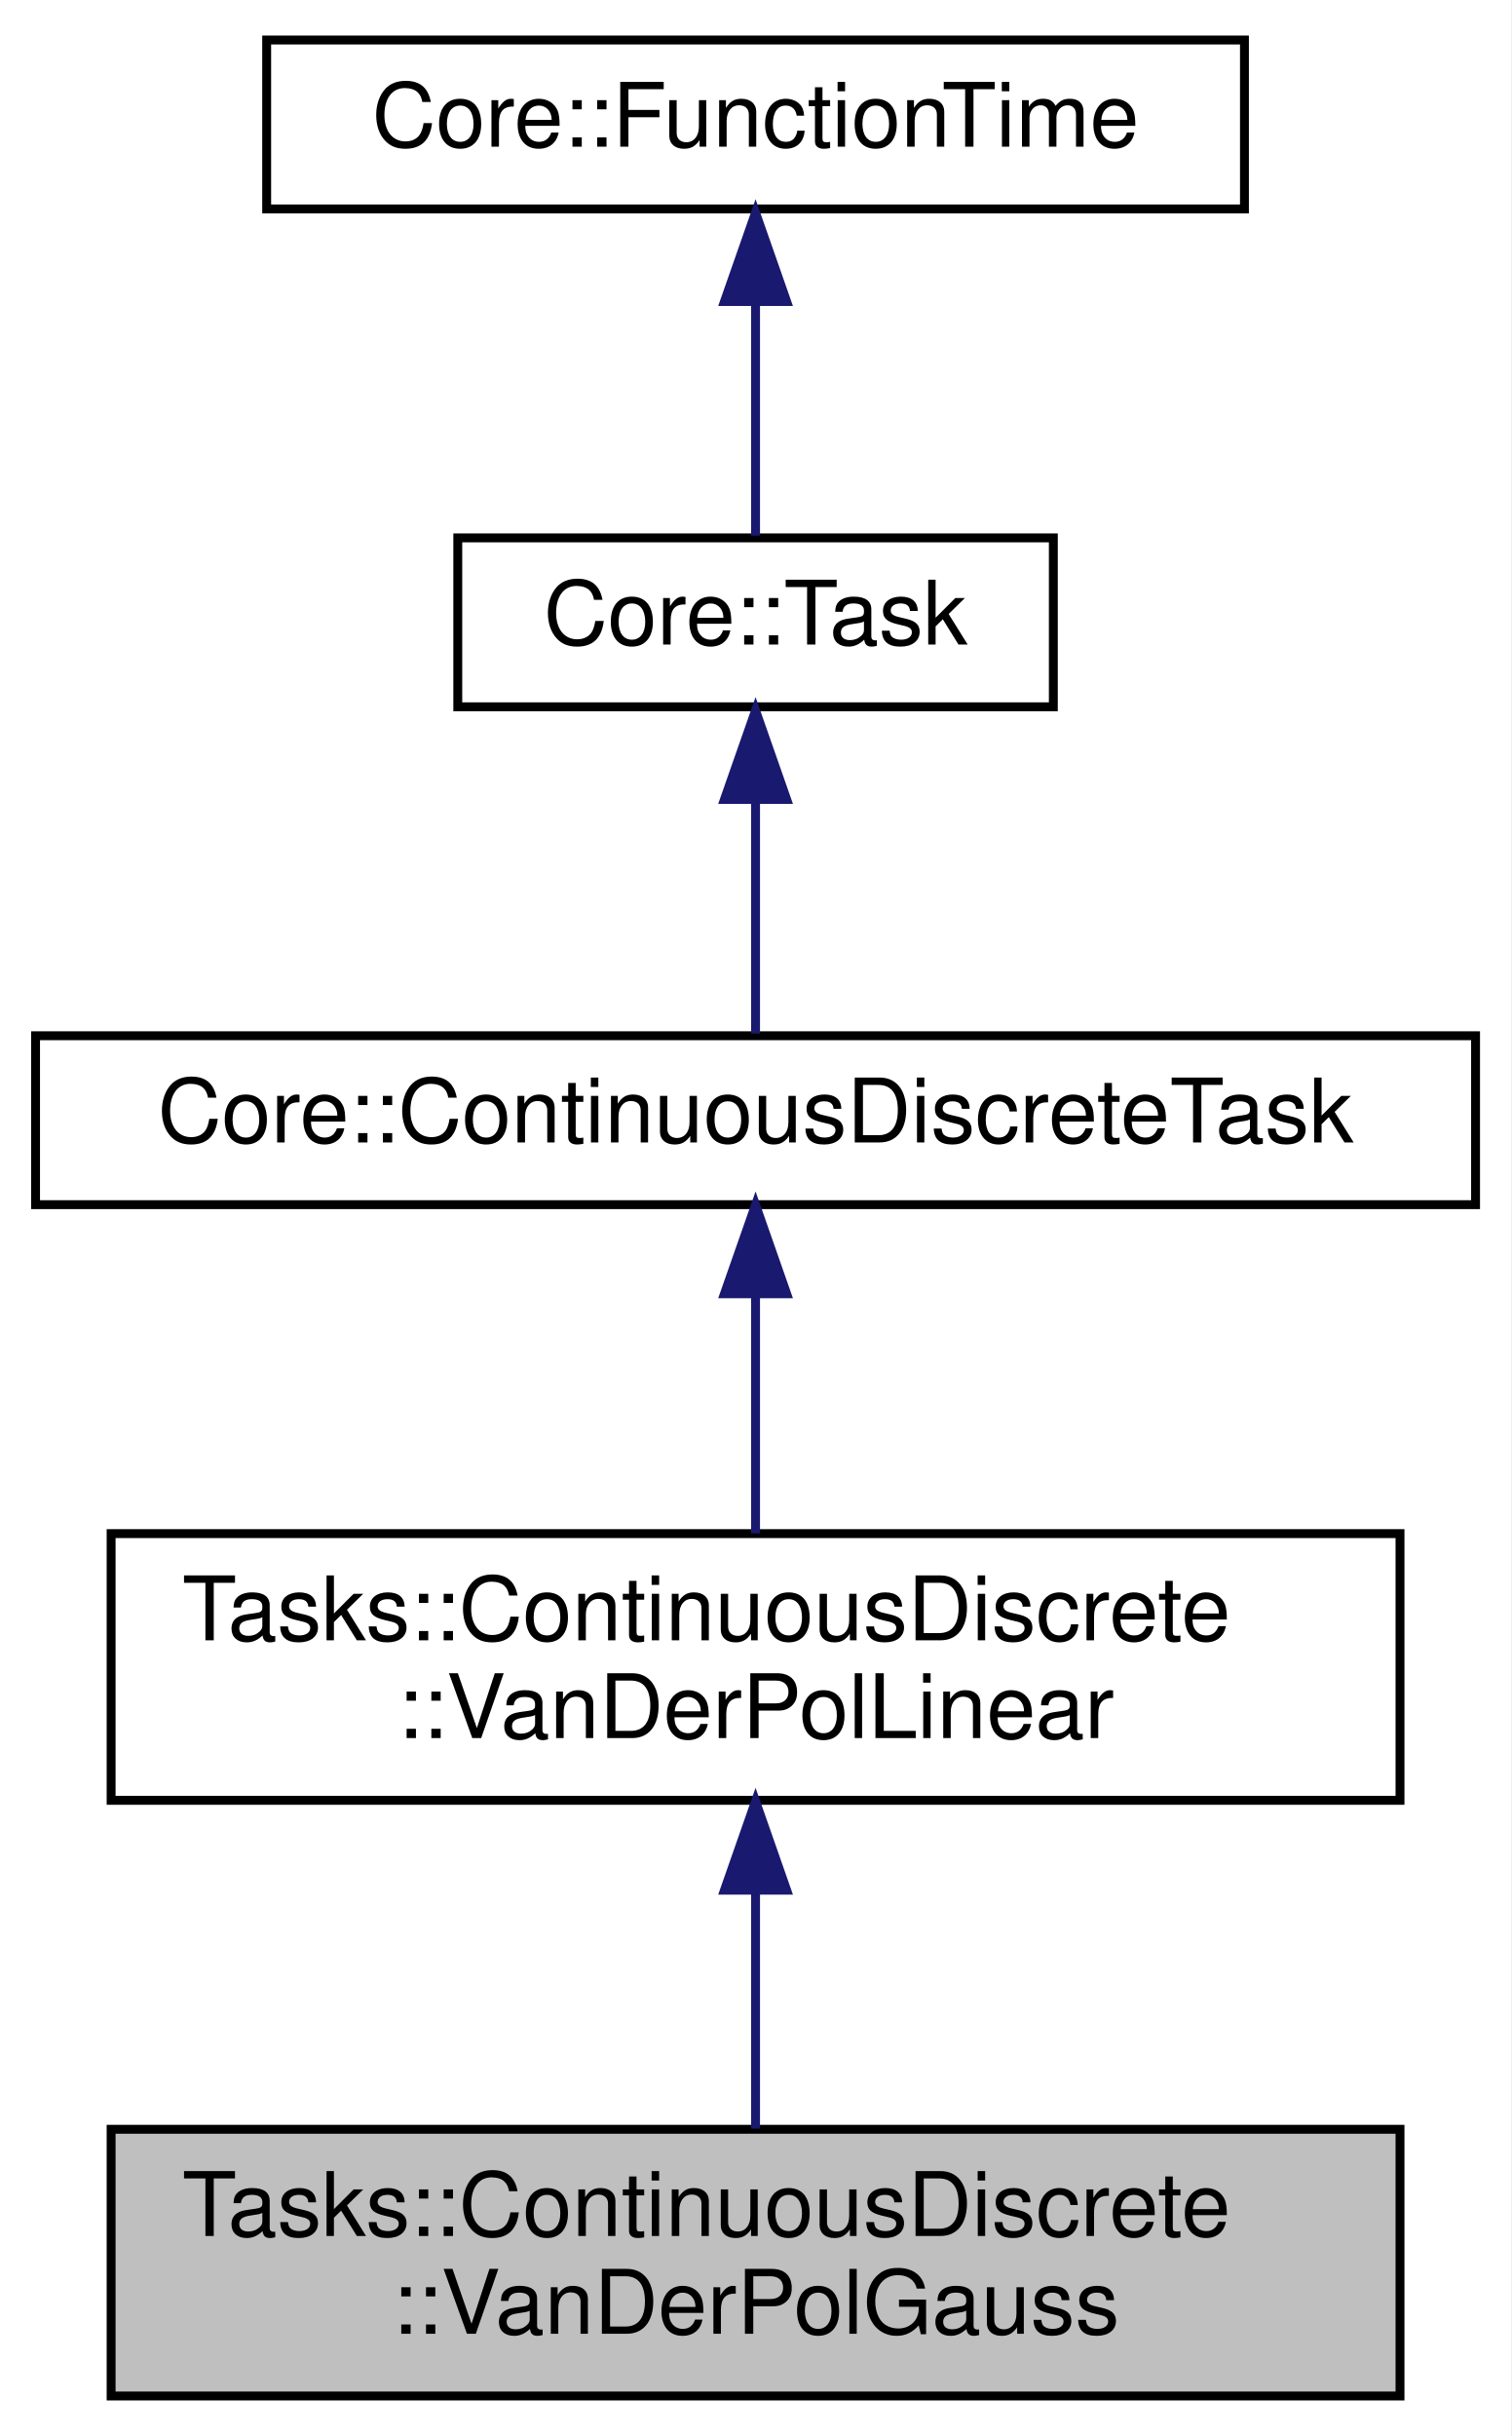
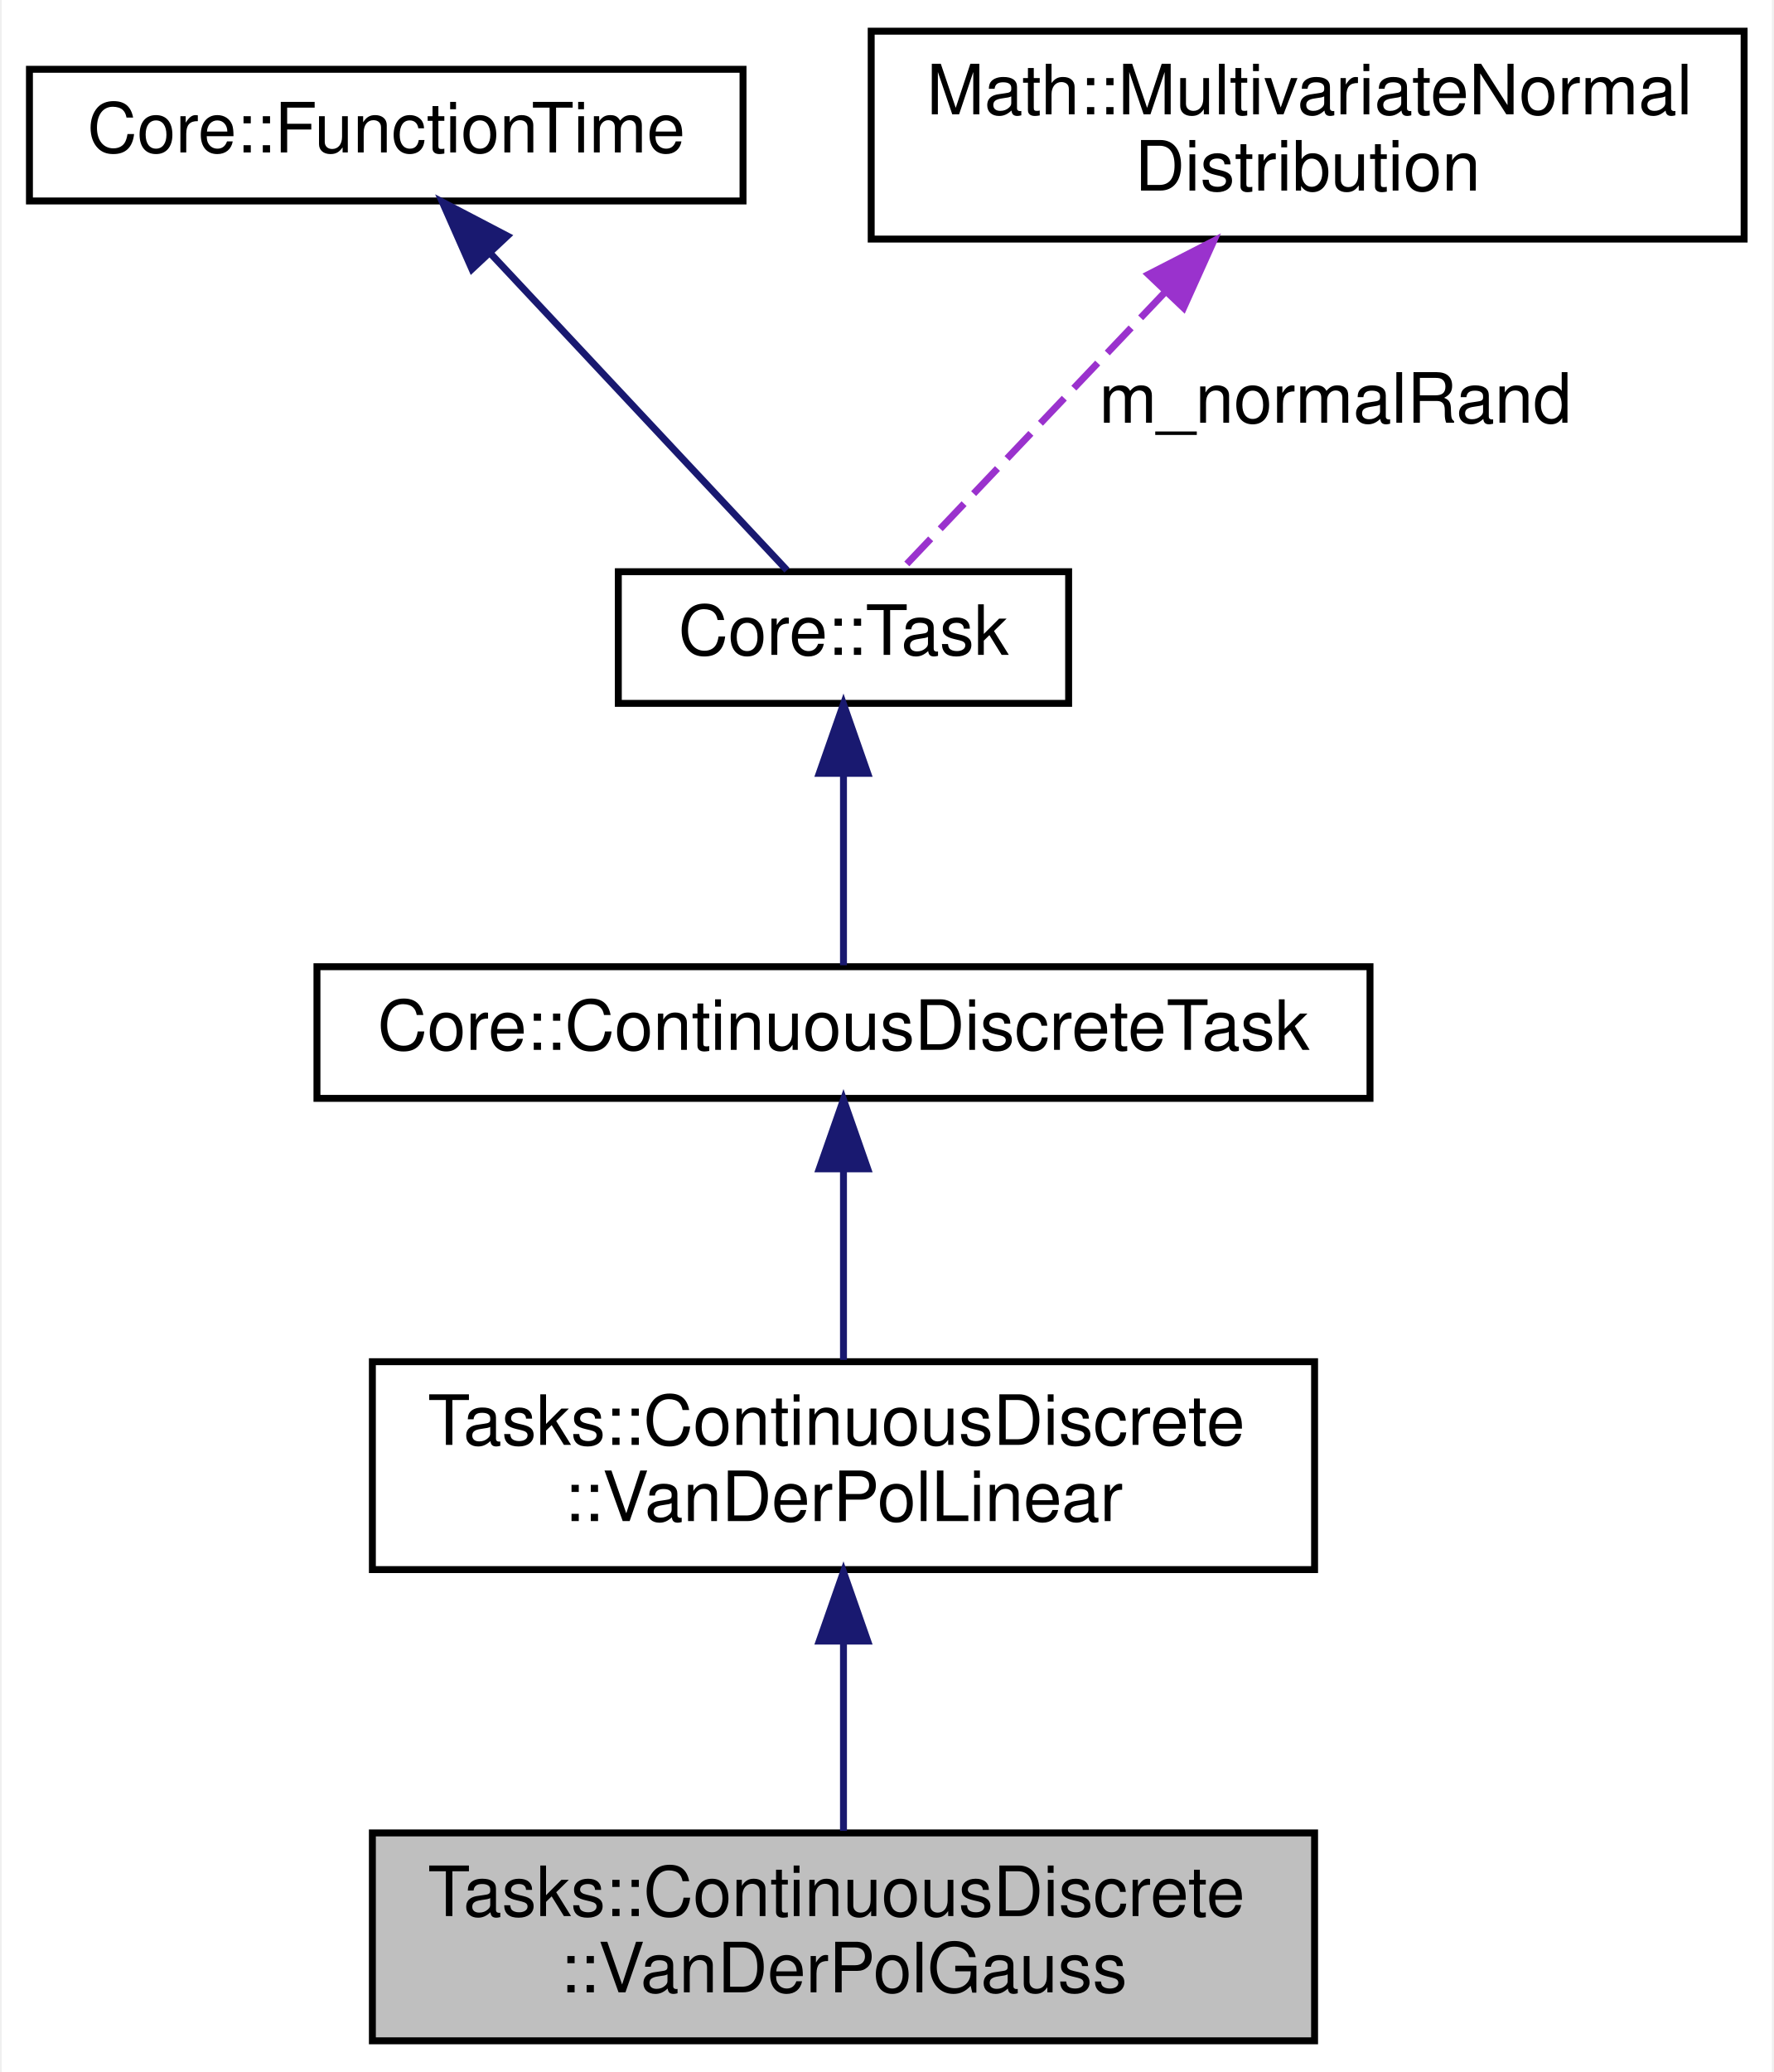
- <svg xmlns="http://www.w3.org/2000/svg" xmlns:xlink="http://www.w3.org/1999/xlink" width="170pt" height="274pt" viewBox="0.00 0.00 170.00 274.00">
-   <g id="graph0" class="graph" transform="scale(1 1) rotate(0) translate(4 270)">
-     <polygon fill="white" stroke="none" points="-4,4 -4,-270 166,-270 166,4 -4,4" />
+ <svg xmlns="http://www.w3.org/2000/svg" xmlns:xlink="http://www.w3.org/1999/xlink" width="256pt" height="299pt" viewBox="0.00 0.00 255.50 299.00">
+   <g id="graph0" class="graph" transform="scale(1 1) rotate(0) translate(4 295)">
+     <polygon fill="white" stroke="none" points="-4,4 -4,-295 251.5,-295 251.5,4 -4,4" />
    <g id="node1" class="node">
-       <polygon fill="#bfbfbf" stroke="black" points="8.5,-0.5 8.5,-30.5 153.5,-30.5 153.5,-0.5 8.5,-0.5" />
-       <text text-anchor="start" x="16.5" y="-18.5" font-family="Helvetica,sans-Serif" font-size="10.00">Tasks::ContinuousDiscrete</text>
-       <text text-anchor="middle" x="81" y="-7.5" font-family="Helvetica,sans-Serif" font-size="10.00">::VanDerPolGauss</text>
+       <polygon fill="#bfbfbf" stroke="black" points="49.5,-0.5 49.5,-30.5 185.5,-30.5 185.5,-0.5 49.5,-0.5" />
+       <text text-anchor="start" x="57.5" y="-18.5" font-family="Helvetica,sans-Serif" font-size="10.00">Tasks::ContinuousDiscrete</text>
+       <text text-anchor="middle" x="117.5" y="-7.5" font-family="Helvetica,sans-Serif" font-size="10.00">::VanDerPolGauss</text>
    </g>
    <g id="node2" class="node">
      <g id="a_node2">
        <a xlink:href="class_tasks_1_1_continuous_discrete_1_1_van_der_pol_linear.html" target="_top" xlink:title="Осциллятор Ван-дер-Поля (непрерывно-дискретный, линеаризованный) для фильтров оптимальной структуры...">
-           <polygon fill="white" stroke="black" points="8.5,-67.5 8.5,-97.5 153.5,-97.5 153.5,-67.5 8.5,-67.5" />
-           <text text-anchor="start" x="16.5" y="-85.5" font-family="Helvetica,sans-Serif" font-size="10.00">Tasks::ContinuousDiscrete</text>
-           <text text-anchor="middle" x="81" y="-74.5" font-family="Helvetica,sans-Serif" font-size="10.00">::VanDerPolLinear</text>
+           <polygon fill="white" stroke="black" points="49.5,-68.5 49.5,-98.5 185.5,-98.5 185.5,-68.5 49.5,-68.5" />
+           <text text-anchor="start" x="57.5" y="-86.5" font-family="Helvetica,sans-Serif" font-size="10.00">Tasks::ContinuousDiscrete</text>
+           <text text-anchor="middle" x="117.5" y="-75.5" font-family="Helvetica,sans-Serif" font-size="10.00">::VanDerPolLinear</text>
        </a>
      </g>
    </g>
    <g id="edge1" class="edge">
-       <path fill="none" stroke="midnightblue" d="M81,-57.108C81,-48.154 81,-38.323 81,-30.576" />
-       <polygon fill="midnightblue" stroke="midnightblue" points="77.5,-57.396 81,-67.396 84.5,-57.396 77.5,-57.396" />
+       <path fill="none" stroke="midnightblue" d="M117.5,-58.032C117.5,-48.861 117.5,-38.745 117.5,-30.793" />
+       <polygon fill="midnightblue" stroke="midnightblue" points="114,-58.179 117.5,-68.179 121,-58.179 114,-58.179" />
    </g>
    <g id="node3" class="node">
      <g id="a_node3">
        <a xlink:href="class_core_1_1_continuous_discrete_task.html" target="_top" xlink:title="Базовый тип задач для непрерывно-дискретных фильтров оптимальной структуры. ">
-           <polygon fill="white" stroke="black" points="0,-134.5 0,-153.5 162,-153.5 162,-134.5 0,-134.5" />
-           <text text-anchor="middle" x="81" y="-141.5" font-family="Helvetica,sans-Serif" font-size="10.00">Core::ContinuousDiscreteTask</text>
+           <polygon fill="white" stroke="black" points="41.5,-136.5 41.5,-155.5 193.5,-155.5 193.5,-136.5 41.5,-136.5" />
+           <text text-anchor="middle" x="117.5" y="-143.5" font-family="Helvetica,sans-Serif" font-size="10.00">Core::ContinuousDiscreteTask</text>
        </a>
      </g>
    </g>
    <g id="edge2" class="edge">
-       <path fill="none" stroke="midnightblue" d="M81,-124.235C81,-115.586 81,-105.497 81,-97.523" />
-       <polygon fill="midnightblue" stroke="midnightblue" points="77.5,-124.475 81,-134.475 84.5,-124.475 77.5,-124.475" />
+       <path fill="none" stroke="midnightblue" d="M117.5,-126.215C117.5,-117.356 117.5,-106.958 117.5,-98.759" />
+       <polygon fill="midnightblue" stroke="midnightblue" points="114,-126.332 117.5,-136.332 121,-126.332 114,-126.332" />
    </g>
    <g id="node4" class="node">
      <g id="a_node4">
        <a xlink:href="class_core_1_1_task.html" target="_top" xlink:title="Базовый класс для всех задач ">
-           <polygon fill="white" stroke="black" points="47.5,-190.5 47.5,-209.5 114.5,-209.5 114.5,-190.5 47.5,-190.5" />
-           <text text-anchor="middle" x="81" y="-197.5" font-family="Helvetica,sans-Serif" font-size="10.00">Core::Task</text>
+           <polygon fill="white" stroke="black" points="85,-193.5 85,-212.5 150,-212.5 150,-193.5 85,-193.5" />
+           <text text-anchor="middle" x="117.5" y="-200.5" font-family="Helvetica,sans-Serif" font-size="10.00">Core::Task</text>
        </a>
      </g>
    </g>
    <g id="edge3" class="edge">
-       <path fill="none" stroke="midnightblue" d="M81,-179.805C81,-170.91 81,-160.78 81,-153.751" />
-       <polygon fill="midnightblue" stroke="midnightblue" points="77.5,-180.083 81,-190.083 84.5,-180.083 77.5,-180.083" />
+       <path fill="none" stroke="midnightblue" d="M117.5,-183.117C117.5,-173.817 117.5,-163.056 117.5,-155.715" />
+       <polygon fill="midnightblue" stroke="midnightblue" points="114,-183.406 117.5,-193.406 121,-183.406 114,-183.406" />
    </g>
    <g id="node5" class="node">
      <g id="a_node5">
        <a xlink:href="class_core_1_1_function_time.html" target="_top" xlink:title="Базовый класс для классов, представляющих собой функции времени. ">
-           <polygon fill="white" stroke="black" points="26,-246.5 26,-265.5 136,-265.5 136,-246.5 26,-246.5" />
-           <text text-anchor="middle" x="81" y="-253.5" font-family="Helvetica,sans-Serif" font-size="10.00">Core::FunctionTime</text>
+           <polygon fill="white" stroke="black" points="0,-266 0,-285 103,-285 103,-266 0,-266" />
+           <text text-anchor="middle" x="51.5" y="-273" font-family="Helvetica,sans-Serif" font-size="10.00">Core::FunctionTime</text>
        </a>
      </g>
    </g>
    <g id="edge4" class="edge">
-       <path fill="none" stroke="midnightblue" d="M81,-235.805C81,-226.91 81,-216.78 81,-209.751" />
-       <polygon fill="midnightblue" stroke="midnightblue" points="77.5,-236.083 81,-246.083 84.5,-236.083 77.5,-236.083" />
+       <path fill="none" stroke="midnightblue" d="M66.67,-258.296C79.944,-244.117 98.718,-224.063 109.341,-212.715" />
+       <polygon fill="midnightblue" stroke="midnightblue" points="63.872,-256.163 59.593,-265.855 68.982,-260.947 63.872,-256.163" />
+     </g>
+     <g id="node6" class="node">
+       <g id="a_node6">
+         <a xlink:href="class_math_1_1_multivariate_normal_distribution.html" target="_top" xlink:title="Класс-генератор случайных нормальных(гауссовских) векторов. ">
+           <polygon fill="white" stroke="black" points="121.5,-260.5 121.5,-290.5 247.5,-290.5 247.5,-260.5 121.5,-260.5" />
+           <text text-anchor="start" x="129.5" y="-278.5" font-family="Helvetica,sans-Serif" font-size="10.00">Math::MultivariateNormal</text>
+           <text text-anchor="middle" x="184.5" y="-267.5" font-family="Helvetica,sans-Serif" font-size="10.00">Distribution</text>
+         </a>
+       </g>
+     </g>
+     <g id="edge5" class="edge">
+       <path fill="none" stroke="#9a32cd" stroke-dasharray="5,2" d="M163.841,-252.762C151.089,-239.344 135.413,-222.849 125.952,-212.893" />
+       <polygon fill="#9a32cd" stroke="#9a32cd" points="161.516,-255.396 170.942,-260.233 166.59,-250.573 161.516,-255.396" />
+       <text text-anchor="middle" x="188.5" y="-234" font-family="Helvetica,sans-Serif" font-size="10.00"> m_normalRand</text>
    </g>
  </g>
</svg>
